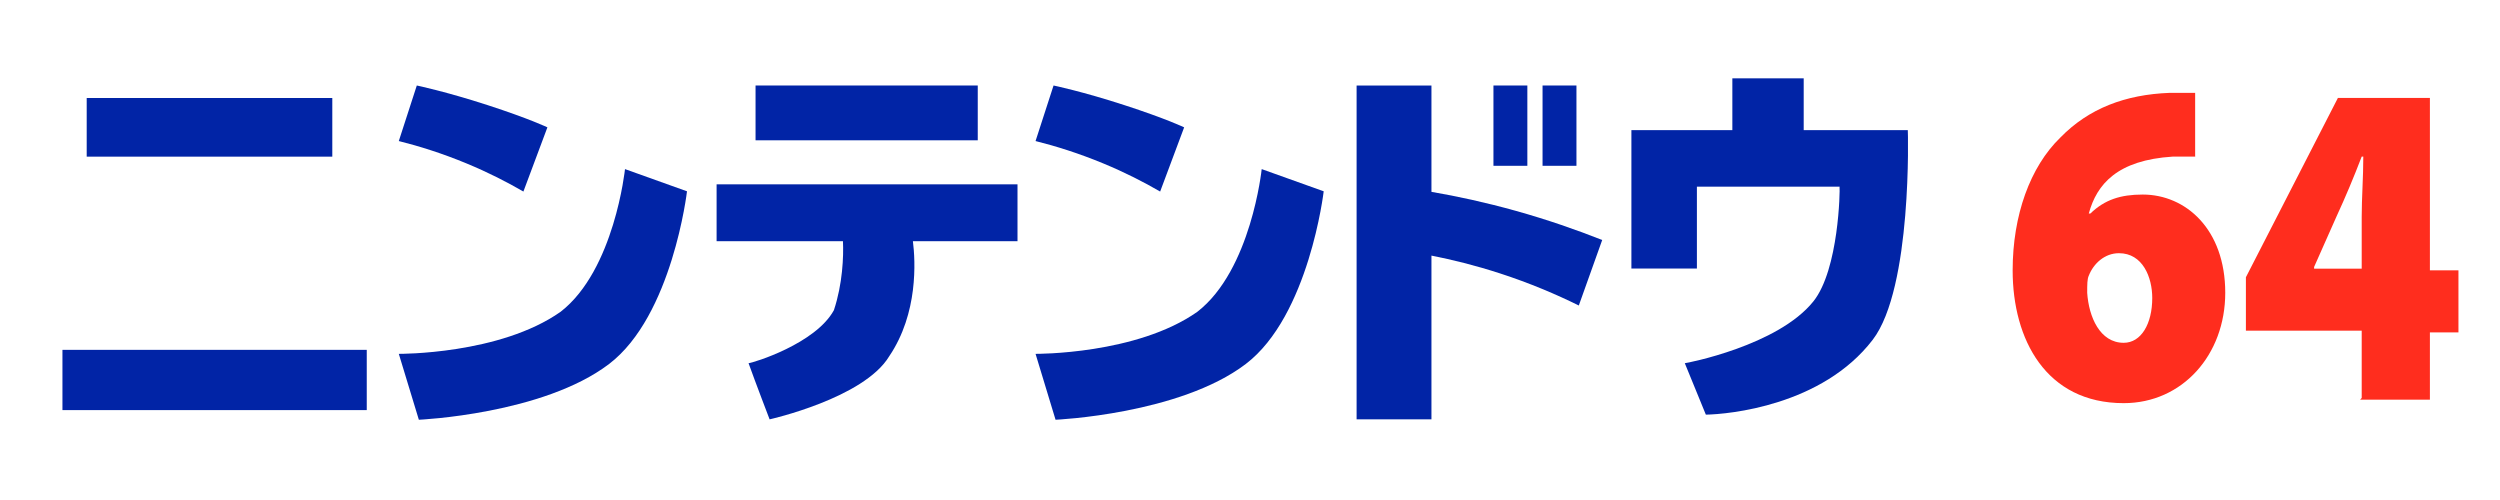
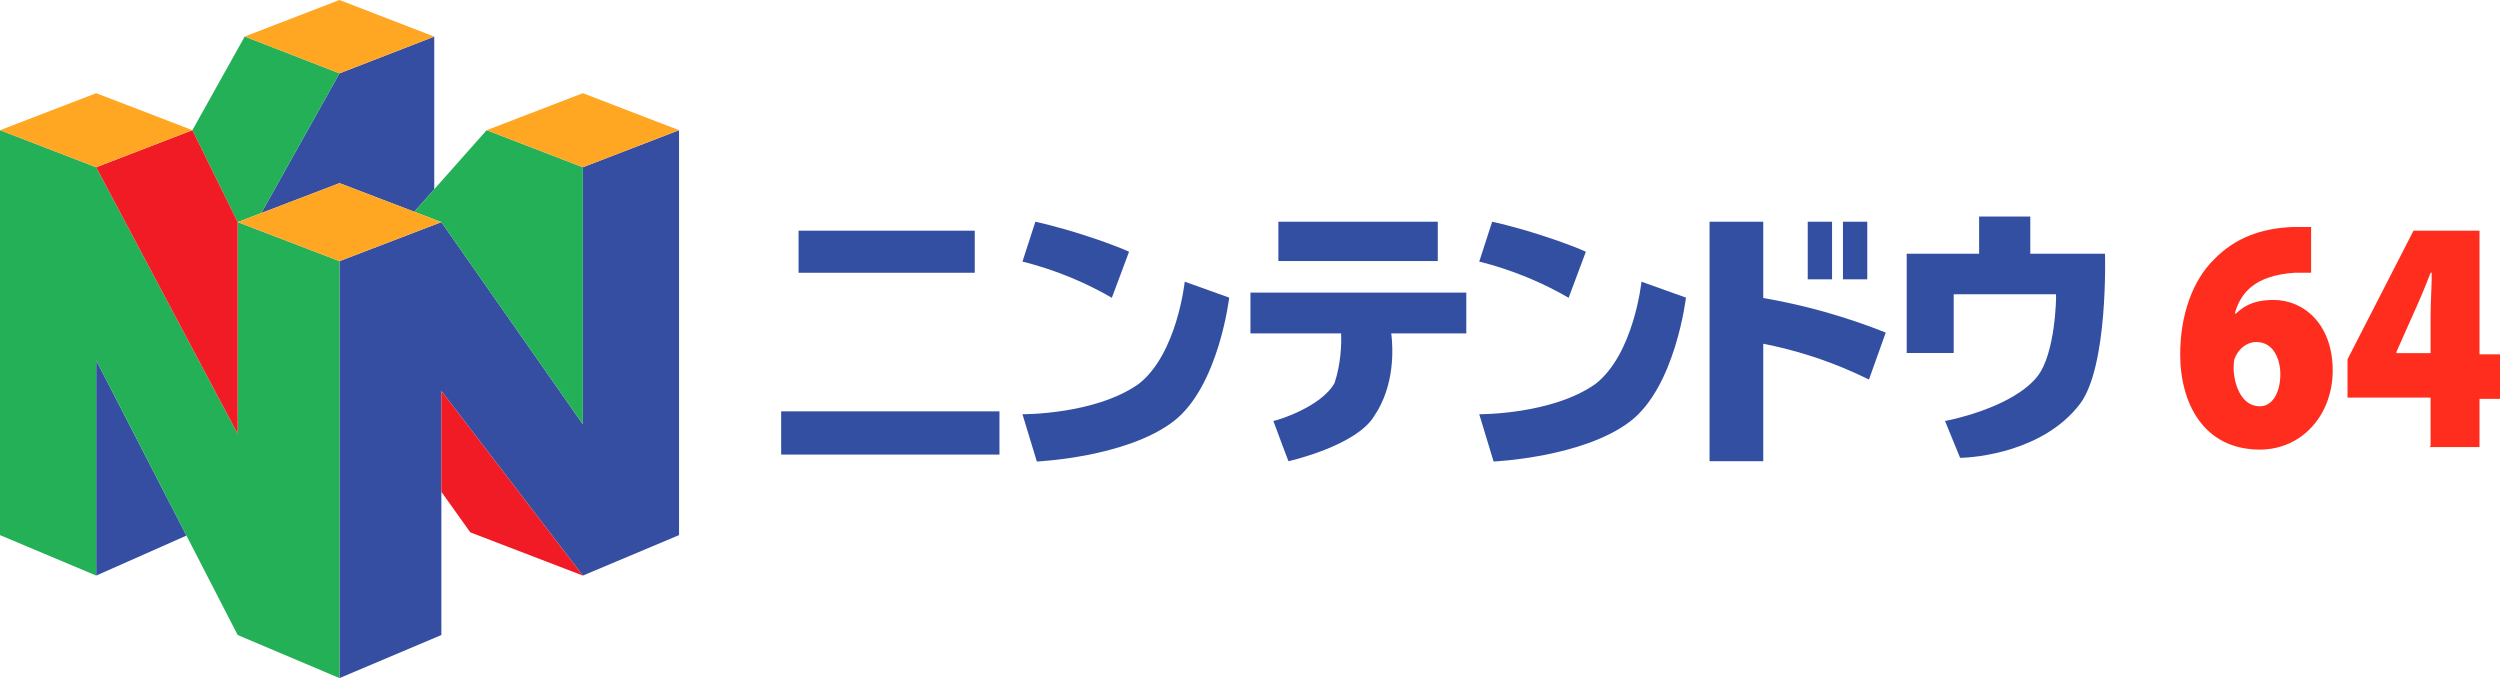
- <svg xmlns="http://www.w3.org/2000/svg" version="1.1" id="Camada_1" x="0px" y="0px" viewBox="0 0 500 100" style="enable-background:new 0 0 500 100;" xml:space="preserve">
+ <svg xmlns="http://www.w3.org/2000/svg" version="1.1" id="Camada_1" x="0px" y="0px" viewBox="0 0 3162.909 857.9" xml:space="preserve" width="3162.909" height="857.9">
  <defs id="defs11" />
  <style type="text/css" id="style1">
	.st0{fill:#0124A6;}
	.st1{fill:#FF2D1E;}
</style>
-   <rect x="17.34" y="19.6" class="st0" width="49.12" height="11.73" id="rect1" style="fill:#0124a6;fill-opacity:1" />
-   <rect x="12.49" y="69.97" class="st0" width="60.86" height="12.05" id="rect2" style="fill:#0124a6;fill-opacity:1" />
-   <path class="st0" d="M83.36,17.1l-3.6,11.11c4.04,1.01,8.64,2.44,13.58,4.49c4.32,1.79,8.1,3.73,11.34,5.61  c1.6-4.28,3.2-8.56,4.8-12.84c0,0-3.54-1.71-11.91-4.43S83.36,17.1,83.36,17.1z" id="path2" style="fill:#0124a6;fill-opacity:1" />
-   <path class="st0" d="M79.76,70.77c0,0,20.21,0.16,32.37-8.42C122.89,54.01,125,33.82,125,33.82l12.4,4.44c0,0-2.92,24.9-15.59,34.54  c-13.22,10.06-38.04,11.15-38.04,11.15L79.76,70.77z" id="path3" style="fill:#0124a6;fill-opacity:1" />
-   <path class="st0" d="M149.71,72.96" id="path4" style="fill:#0124a6;fill-opacity:1" />
-   <path class="st0" d="M203.5,36.86h-60.18v11.38h25.27c0.15,3.03-0.07,8.57-1.81,13.8c-3.66,6.7-16.12,10.52-17.07,10.6  c1.4,3.9,4.21,11.23,4.21,11.23s18.87-4.21,23.93-12.63c5.8-8.57,5.24-19.02,4.73-23h20.92L203.5,36.86L203.5,36.86z" id="path5" style="fill:#0124a6;fill-opacity:1" />
-   <rect x="151.11" y="17.1" class="st0" width="44.44" height="10.96" id="rect5" style="fill:#0124a6;fill-opacity:1" />
-   <path class="st0" d="M210.71,17.1l-3.6,11.11c4.04,1.01,8.64,2.44,13.58,4.49c4.32,1.79,8.1,3.73,11.34,5.61  c1.6-4.28,3.2-8.56,4.8-12.84c0,0-3.54-1.71-11.91-4.43C216.56,18.31,210.71,17.1,210.71,17.1z" id="path6" style="fill:#0124a6;fill-opacity:1" />
-   <path class="st0" d="M207.11,70.77c0,0,20.21,0.16,32.37-8.42c10.76-8.34,12.86-28.53,12.86-28.53l12.4,4.44  c0,0-2.92,24.9-15.59,34.54c-13.22,10.06-38.04,11.15-38.04,11.15L207.11,70.77z" id="path7" style="fill:#0124a6;fill-opacity:1" />
-   <path class="st0" d="M303.13,42.16c-6.02-1.68-11.66-2.9-16.84-3.79V17.1h-14.97v66.77h14.97V51.12c4.16,0.82,8.76,1.95,13.68,3.55  c6.04,1.96,11.31,4.22,15.79,6.43c1.56-4.37,3.12-8.73,4.68-13.1C315.31,45.97,309.53,43.95,303.13,42.16z" id="path8" style="fill:#0124a6;fill-opacity:1" />
-   <rect x="298.69" y="17.1" class="st0" width="6.78" height="16.06" id="rect8" style="fill:#0124a6;fill-opacity:1" />
-   <rect x="308.51" y="17.1" class="st0" width="6.78" height="16.06" id="rect9" style="fill:#0124a6;fill-opacity:1" />
-   <path class="st0" d="M381.56,26.03h-20.82V15.66h-14.27v10.37h-7.09h-13.1V53.7h13.1V37.33h28.58c-0.02,0.01-0.03,0.03-0.05,0.04  c0.11,0.54-0.14,16.53-5.22,22.89c-7.1,8.89-25.46,12.39-25.73,12.38l4.21,10.29c4.51-0.07,23.27-1.79,33.37-14.97  C382.49,57.6,381.59,26.1,381.56,26.03z" id="path9" style="fill:#0124a6;fill-opacity:1" />
-   <path class="st1" d="M439.34,31.32c-1.27,0-2.86,0-4.76,0c-11.11,0.69-15.23,5.52-16.82,11.38h0.32c2.86-2.76,6.03-3.79,10.47-3.79  c8.57,0,16.5,6.9,16.5,19.65c0,12.41-8.57,22.07-20.31,22.07c-15.55,0-22.21-12.76-22.21-26.55c0-11.03,3.49-20.69,9.52-26.55  c5.71-5.86,13.01-8.62,21.9-8.96c2.22,0,3.81,0,5.08,0v12.76l0,0L439.34,31.32z M424.74,68.56c3.49,0,5.71-3.79,5.71-8.96  c0-4.14-1.9-8.96-6.66-8.96c-2.86,0-5.08,2.07-6.03,4.48c-0.32,0.69-0.32,1.72-0.32,3.45C417.76,63.38,419.98,68.56,424.74,68.56  L424.74,68.56L424.74,68.56z" id="path10" style="opacity:1;fill:#ff2d1e;fill-opacity:1" />
-   <path class="st1" d="M472.34,79.59V66.14h-23.16V55.45l18.4-35.86h18.4v34.48h5.71v12.41h-5.71v13.45h-13.96l0,0L472.34,79.59z   M472.34,53.73V43.39c0-3.79,0.32-7.93,0.32-12.07h-0.32c-1.59,4.14-3.17,7.93-5.08,12.07l-4.44,10v0.34H472.34L472.34,53.73  L472.34,53.73z" id="path11" style="fill:#ff2d1e;fill-opacity:1" />
+   <g id="g13" transform="matrix(4.538,0,0,4.538,398.6732,193.2616)">
+     <rect x="134.781" y="21.726" class="st0" width="49.12" height="11.73" id="rect1" style="fill:#334fa2;fill-opacity:1" />
+     <rect x="129.931" y="72.096" class="st0" width="60.86" height="12.05" id="rect2" style="fill:#334fa2;fill-opacity:1" />
+     <path class="st0" d="m 200.801,19.226 -3.6,11.11 c 4.04,1.01 8.64,2.44 13.58,4.49 4.32,1.79 8.1,3.73 11.34,5.61 1.6,-4.28 3.2,-8.56 4.8,-12.84 0,0 -3.54,-1.71 -11.91,-4.43 -8.37,-2.72 -14.21,-3.94 -14.21,-3.94 z" id="path2" style="fill:#334fa2;fill-opacity:1" />
+     <path class="st0" d="m 197.201,72.896 c 0,0 20.21,0.16 32.37,-8.42 10.76,-8.34 12.87,-28.53 12.87,-28.53 l 12.4,4.44 c 0,0 -2.92,24.9 -15.59,34.54 -13.22,10.06 -38.04,11.15 -38.04,11.15 z" id="path3" style="fill:#334fa2;fill-opacity:1" />
+     <path class="st0" d="M 267.151,75.086" id="path4" style="fill:#334fa2;fill-opacity:1" />
+     <path class="st0" d="m 320.941,38.986 h -60.18 v 11.38 h 25.27 c 0.15,3.03 -0.07,8.57 -1.81,13.8 -3.66,6.7 -16.12,10.52 -17.07,10.6 1.4,3.9 4.21,11.23 4.21,11.23 0,0 18.87,-4.21 23.93,-12.63 5.8,-8.57 5.24,-19.02 4.73,-23 h 20.92 z" id="path5" style="fill:#334fa2;fill-opacity:1" />
+     <rect x="268.551" y="19.226" class="st0" width="44.44" height="10.96" id="rect5" style="fill:#334fa2;fill-opacity:1" />
+     <path class="st0" d="m 328.151,19.226 -3.6,11.11 c 4.04,1.01 8.64,2.44 13.58,4.49 4.32,1.79 8.1,3.73 11.34,5.61 1.6,-4.28 3.2,-8.56 4.8,-12.84 0,0 -3.54,-1.71 -11.91,-4.43 -8.36,-2.73 -14.21,-3.94 -14.21,-3.94 z" id="path6" style="fill:#334fa2;fill-opacity:1" />
+     <path class="st0" d="m 324.551,72.896 c 0,0 20.21,0.16 32.37,-8.42 10.76,-8.34 12.86,-28.53 12.86,-28.53 l 12.4,4.44 c 0,0 -2.92,24.9 -15.59,34.54 -13.22,10.06 -38.04,11.15 -38.04,11.15 z" id="path7" style="fill:#334fa2;fill-opacity:1" />
+     <path class="st0" d="m 420.571,44.286 c -6.02,-1.68 -11.66,-2.9 -16.84,-3.79 v -21.27 h -14.97 v 66.77 h 14.97 v -32.75 c 4.16,0.82 8.76,1.95 13.68,3.55 6.04,1.96 11.31,4.22 15.79,6.43 1.56,-4.37 3.12,-8.73 4.68,-13.1 -5.13,-2.03 -10.91,-4.05 -17.31,-5.84 z" id="path8" style="fill:#334fa2;fill-opacity:1" />
+     <rect x="416.131" y="19.226" class="st0" width="6.78" height="16.06" id="rect8" style="fill:#334fa2;fill-opacity:1" />
+     <rect x="425.951" y="19.226" class="st0" width="6.78" height="16.06" id="rect9" style="fill:#334fa2;fill-opacity:1" />
+     <path class="st0" d="m 499.001,28.156 h -20.82 v -10.37 h -14.27 v 10.37 h -7.09 -13.1 v 27.67 h 13.1 v -16.37 h 28.58 c -0.02,0.01 -0.03,0.03 -0.05,0.04 0.11,0.54 -0.14,16.53 -5.22,22.89 -7.1,8.89 -25.46,12.39 -25.73,12.38 l 4.21,10.29 c 4.51,-0.07 23.27,-1.79 33.37,-14.97 7.95,-10.36 7.05,-41.86 7.02,-41.93 z" id="path9" style="fill:#334fa2;fill-opacity:1" />
+     <path class="st1" d="m 556.781,33.446 c -1.27,0 -2.86,0 -4.76,0 -11.11,0.69 -15.23,5.52 -16.82,11.38 h 0.32 c 2.86,-2.76 6.03,-3.79 10.47,-3.79 8.57,0 16.5,6.9 16.5,19.65 0,12.41 -8.57,22.07 -20.31,22.07 -15.55,0 -22.21,-12.76 -22.21,-26.55 0,-11.03 3.49,-20.69 9.52,-26.55 5.71,-5.86 13.01,-8.62 21.9,-8.96 2.22,0 3.81,0 5.08,0 v 12.76 0 z m -14.6,37.24 c 3.49,0 5.71,-3.79 5.71,-8.96 0,-4.14 -1.9,-8.96 -6.66,-8.96 -2.86,0 -5.08,2.07 -6.03,4.48 -0.32,0.69 -0.32,1.72 -0.32,3.45 0.32,4.81 2.54,9.99 7.3,9.99 z" id="path10" style="opacity:1;fill:#ff2d1e;fill-opacity:1" />
+     <path class="st1" d="m 589.781,81.716 v -13.45 h -23.16 v -10.69 l 18.4,-35.86 h 18.4 v 34.48 h 5.71 v 12.41 h -5.71 v 13.45 h -13.96 v 0 z m 0,-25.86 v -10.34 c 0,-3.79 0.32,-7.93 0.32,-12.07 h -0.32 c -1.59,4.14 -3.17,7.93 -5.08,12.07 l -4.44,10 v 0.34 z" id="path11" style="fill:#ff2d1e;fill-opacity:1" />
+   </g>
+   <g id="g22">
+     <g id="layer2_57_">
+       <g id="polygon3542_57_">
+         <polygon class="st2" points="429.5,92.8 330.5,269.6 429.5,231.7 524.1,267.9 549.4,239.5 549.4,46.3 " id="polygon11" style="fill:#354ea2" />
+       </g>
+       <g id="polygon3558_57_">
+         <polygon class="st2" points="859.1,164.7 859.1,677 737.4,728.2 558.4,494.6 558.4,803.4 429.5,857.9 429.5,330.4 558.4,281 737.4,536.8 737.4,211.6 " id="polygon12" style="fill:#354ea2" />
+       </g>
+       <g id="polygon3560_57_">
+         <polygon class="st2" points="121.7,728.2 235.9,677.6 121.7,455.9 " id="polygon13" style="fill:#354ea2" />
+       </g>
+     </g>
+     <g id="layer3_57_">
+       <g id="polygon3538_57_">
+         <polygon class="st3" points="429.5,92.8 309.6,46.2 243.4,164.7 300.7,281 330.5,269.6 " id="polygon14" style="fill:#23b057" />
+       </g>
+       <g id="polygon3540_57_">
+         <polygon class="st3" points="737.4,536.8 558.4,281 524.1,267.9 615.7,164.7 737.4,211.6 " id="polygon15" style="fill:#23b057" />
+       </g>
+       <g id="polygon3552_57_">
+         <polygon class="st3" points="300.7,281 300.7,548.8 121.7,211.6 0,164.7 0,677 121.7,728.2 121.7,455.9 300.7,803.4 429.5,857.9 429.5,330.4 " id="polygon16" style="fill:#23b057" />
+       </g>
+     </g>
+     <g id="layer4_57_">
+       <g id="polygon3554_57_">
+         <polygon class="st1" points="121.7,211.6 243.4,164.7 300.7,281 300.7,548.8 " id="polygon17" style="fill:#f01b25" />
+       </g>
+       <g id="polygon3556_57_">
+         <polygon class="st1" points="558.4,622.2 595,673.5 737.4,728.2 558.4,494.6 " id="polygon18" style="fill:#f01b25" />
+       </g>
+     </g>
+     <g id="layer5_57_">
+       <g id="polygon3544_57_">
+         <polygon class="st4" points="300.7,281 429.5,231.7 558.4,281 429.5,330.4 " id="polygon19" style="fill:#ffa623" />
+       </g>
+       <g id="polygon3546_57_">
+         <polygon class="st4" points="859.1,164.7 737.4,211.6 615.7,164.7 737.4,117.9 " id="polygon20" style="fill:#ffa623" />
+       </g>
+       <g id="polygon3548_57_">
+         <polygon class="st4" points="243.4,164.7 121.7,211.6 0,164.7 121.7,117.9 " id="polygon21" style="fill:#ffa623" />
+       </g>
+       <g id="polygon3550_57_">
+         <polygon class="st4" points="309.6,46.2 429.5,92.8 549.4,46.3 429.5,0 " id="polygon22" style="fill:#ffa623" />
+       </g>
+     </g>
+   </g>
</svg>
